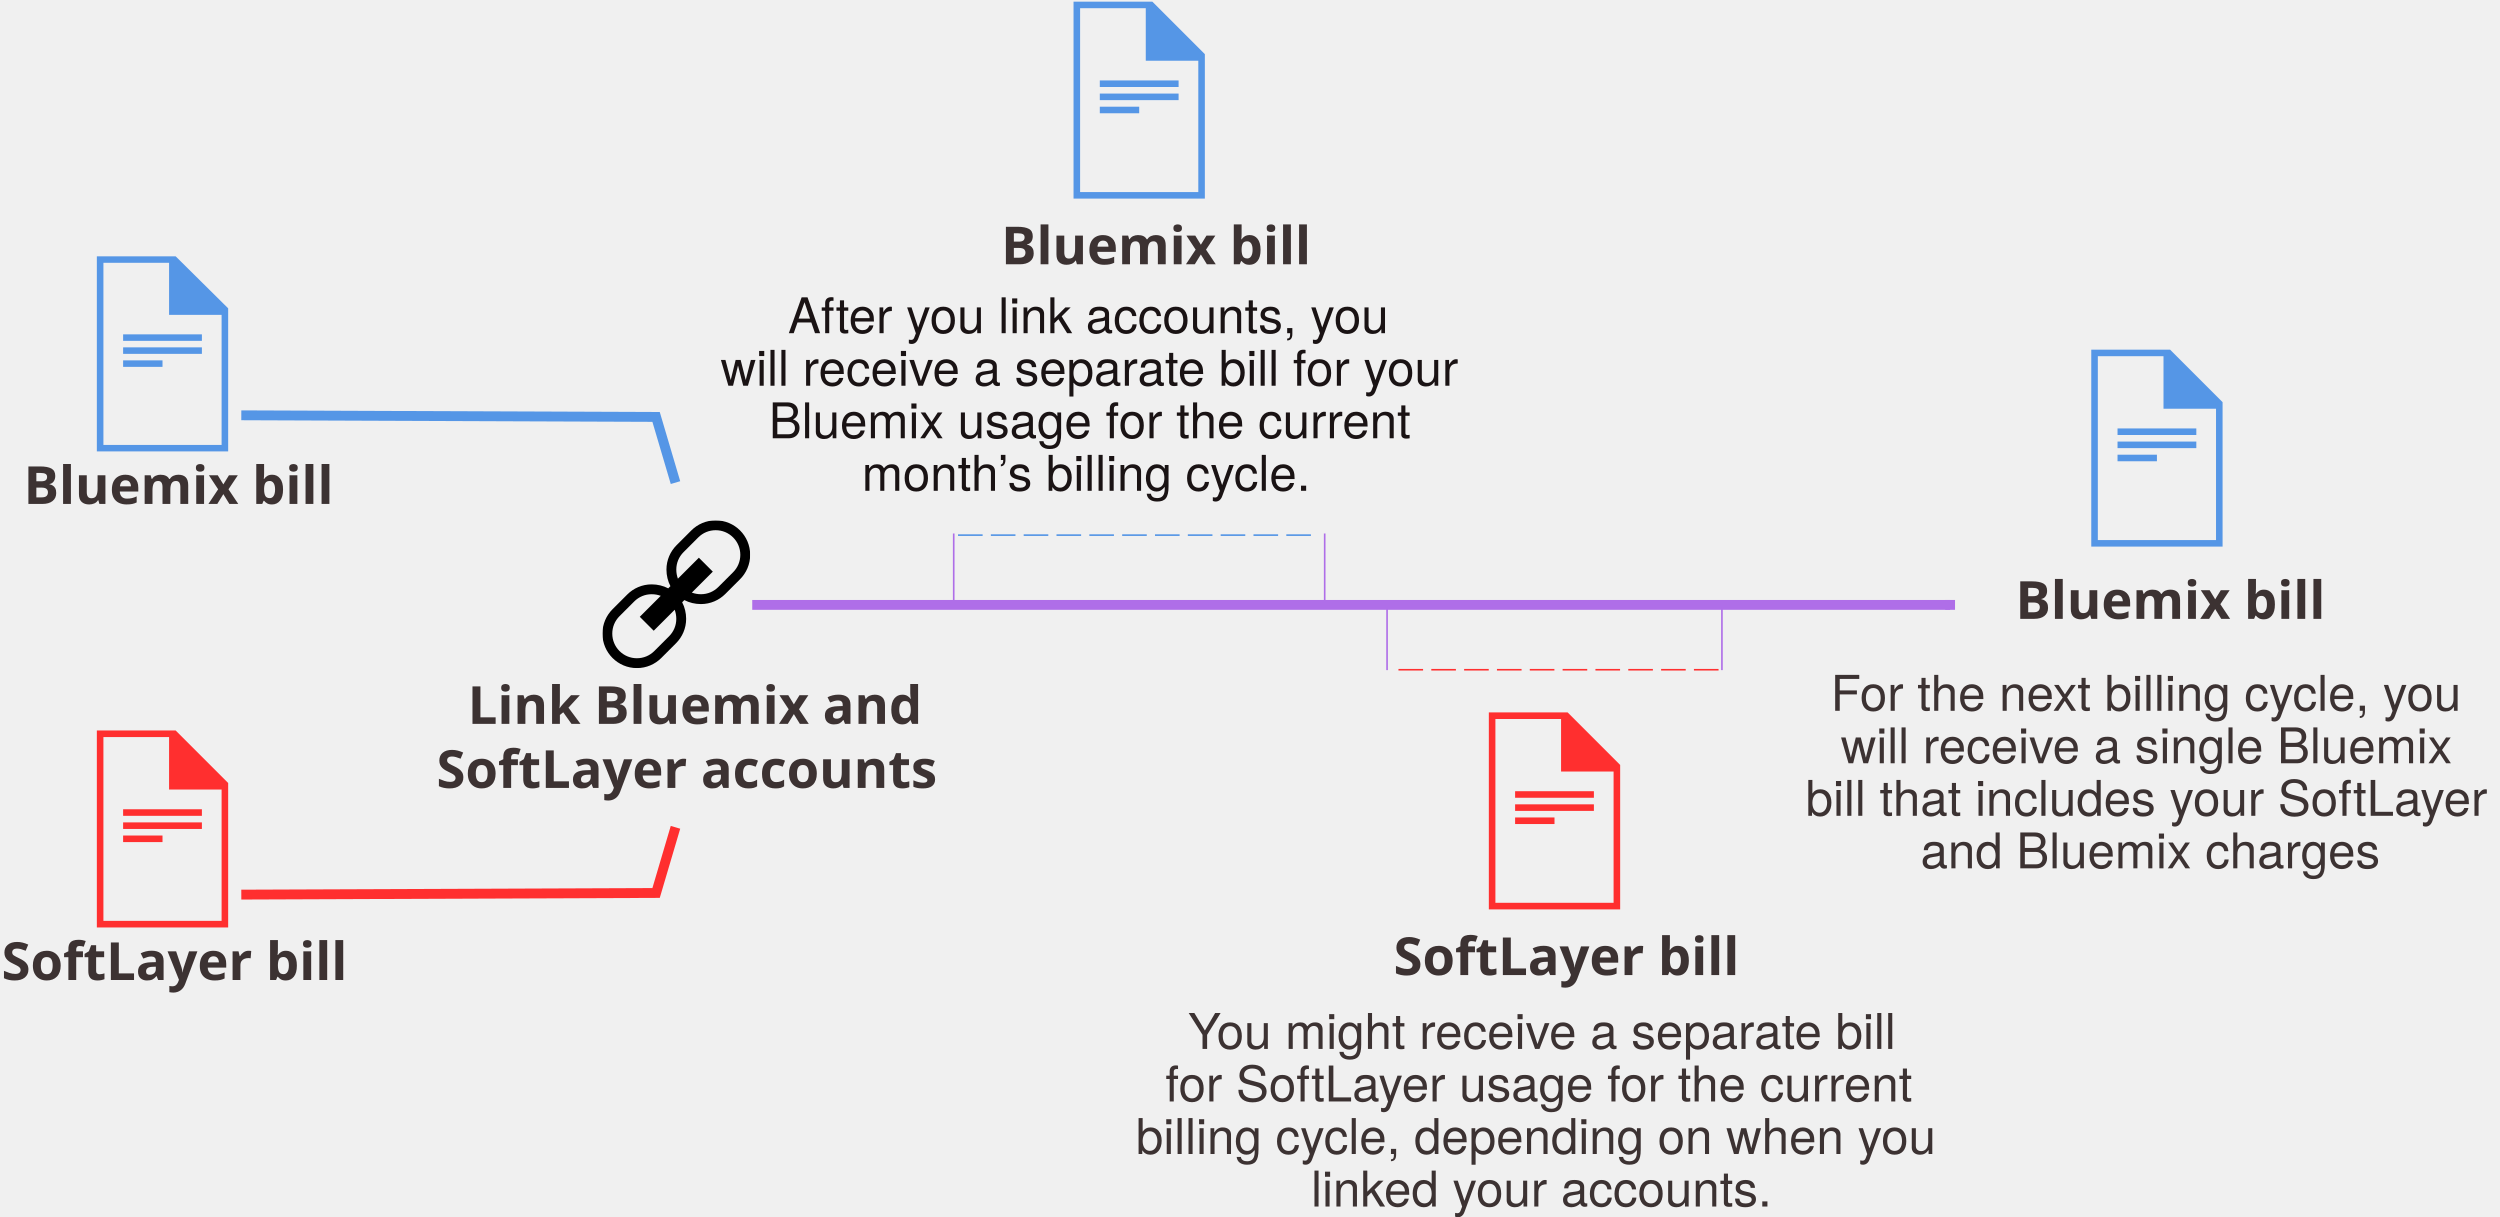
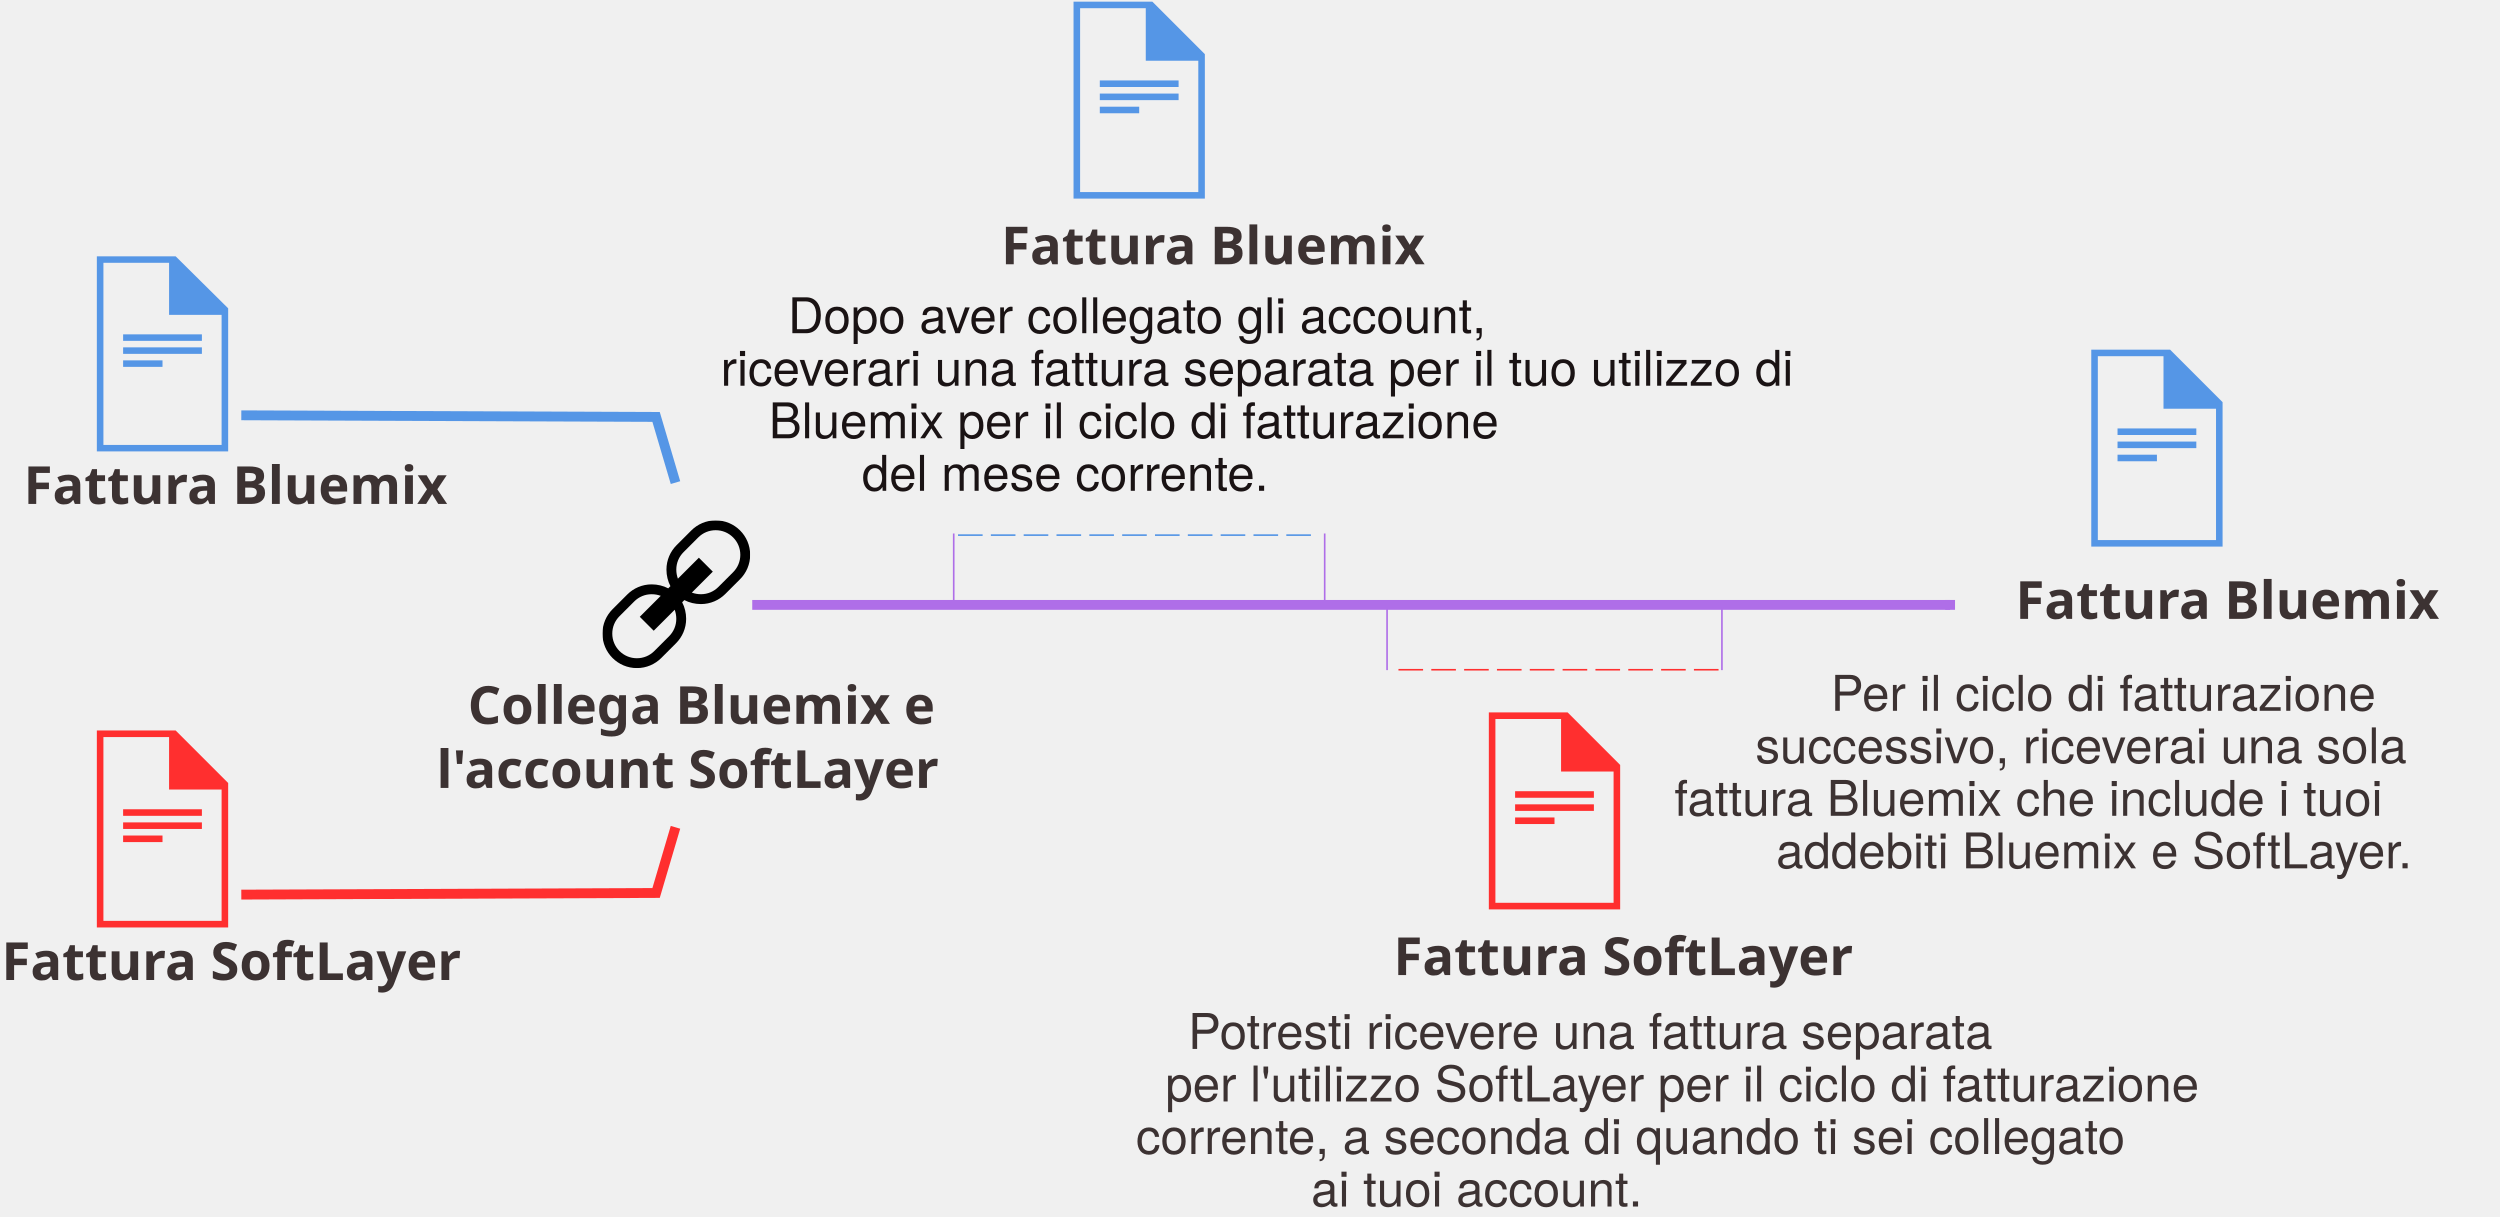
- <svg xmlns="http://www.w3.org/2000/svg" xmlns:xlink="http://www.w3.org/1999/xlink" width="1523px" height="741px" viewBox="0 0 1523 741" version="1.1">
-   <defs>
+ <svg xmlns="http://www.w3.org/2000/svg" xmlns:xlink="http://www.w3.org/1999/xlink" width="1523px" height="741px" viewBox="0 0 1523 741" version="1.1" id="svg2">
+   <defs id="defs8">
    <polygon id="path-1" points="90 0 0 0 0 90 90 90" />
  </defs>
  <g id="Page-1" stroke="none" stroke-width="1" fill="none" fill-rule="evenodd">
    <g id="BluemixSoftLayerBill">
-       <g id="Page-1">
+       <g id="g13">
        <g id="Desktop-HD">
          <polyline id="Stroke-36" stroke="#FF2F2F" stroke-width="6" points="147 545 399.684 544 411.504 504" />
          <polyline id="Stroke-38" stroke="#5596E6" stroke-width="6" points="147 253 399.684 254 411.504 294" />
-           <text id="Bluemix-bill" fill="#3C3232" font-family="HelvNeueBoldforIBM, HelvNeue Bold for IBM" font-size="32" font-weight="bold">
-             <tspan x="14.424" y="307">Bluemix bill</tspan>
+           <text id="Bluemix-bill" font-size="32" font-weight="bold" style="font-weight:bold;font-size:32px;font-family:HelvNeueBoldforIBM, 'HelvNeue Bold for IBM';fill:#3c3232">
+             <tspan x="14.424" y="307" id="tspan19">Fattura Bluemix</tspan>
          </text>
-           <text id="SoftLayer-bill" fill="#3C3232" font-family="HelvNeueBoldforIBM, HelvNeue Bold for IBM" font-size="32" font-weight="bold">
-             <tspan x="0.952" y="597">SoftLayer bill</tspan>
+           <text id="SoftLayer-bill" font-size="32" font-weight="bold" style="font-weight:bold;font-size:32px;font-family:HelvNeueBoldforIBM, 'HelvNeue Bold for IBM';fill:#3c3232">
+             <tspan x="0.952" y="597" id="tspan22">Fattura SoftLayer</tspan>
          </text>
-           <g id="Page-1" transform="translate(59, 444)" fill="#FF2F2F">
+           <g id="g24" transform="translate(59, 444)" fill="#FF2F2F">
            <path d="M0,0.999 L0,120.999 L80,120.999 L80,32.999 L48,0.999 L0,0.999 L0,0.999 Z M4,5.001 L44,5.001 L44,36.999 L76,36.999 L76,117.001 L4,117.001 L4,5.001 L4,5.001 Z" id="Fill-1" />
            <polygon id="Fill-2" points="16 53 64 53 64 49 16 49" />
            <polygon id="Fill-3" points="16 61 64 61 64 57 16 57" />
            <polygon id="Fill-4" points="16 69 40 69 40 65 16 65" />
          </g>
-           <text id="SoftLayer-bill" fill="#3C3232" font-family="HelvNeueBoldforIBM, HelvNeue Bold for IBM" font-size="32" font-weight="bold">
-             <tspan x="848.952" y="594">SoftLayer bill</tspan>
+           <text id="text30" font-size="32" font-weight="bold" style="font-weight:bold;font-size:32px;font-family:HelvNeueBoldforIBM, 'HelvNeue Bold for IBM';fill:#3c3232">
+             <tspan x="848.952" y="594" id="tspan32">Fattura SoftLayer</tspan>
          </text>
-           <g id="Page-1" transform="translate(907, 433)" fill="#FF2F2F">
-             <path d="M0,0.999 L0,120.999 L80,120.999 L80,32.999 L48,0.999 L0,0.999 L0,0.999 Z M4,5.001 L44,5.001 L44,36.999 L76,36.999 L76,117.001 L4,117.001 L4,5.001 L4,5.001 Z" id="Fill-1" />
-             <polygon id="Fill-2" points="16 53 64 53 64 49 16 49" />
-             <polygon id="Fill-3" points="16 61 64 61 64 57 16 57" />
-             <polygon id="Fill-4" points="16 69 40 69 40 65 16 65" />
+           <g id="g34" transform="translate(907, 433)" fill="#FF2F2F">
+             <path d="M0,0.999 L0,120.999 L80,120.999 L80,32.999 L48,0.999 L0,0.999 L0,0.999 Z M4,5.001 L44,5.001 L44,36.999 L76,36.999 L76,117.001 L4,117.001 L4,5.001 L4,5.001 Z" id="path36" />
+             <polygon id="polygon38" points="16 53 64 53 64 49 16 49" />
+             <polygon id="polygon40" points="16 61 64 61 64 57 16 57" />
+             <polygon id="polygon42" points="16 69 40 69 40 65 16 65" />
          </g>
-           <g id="Page-1" transform="translate(59, 156)" fill="#5596E6">
-             <path d="M0,0.142 L0,118.999 L80,118.999 L80,31.838 L48,0.142 L0,0.142 L0,0.142 Z M4,4.106 L44,4.106 L44,35.799 L76,35.799 L76,115.039 L4,115.039 L4,4.106 L4,4.106 Z" id="Fill-1" />
-             <polygon id="Fill-2" points="16 51.648 64 51.648 64 47.686 16 47.686" />
-             <polygon id="Fill-3" points="16 59.571 64 59.571 64 55.61 16 55.61" />
-             <polygon id="Fill-4" points="16 67.495 40 67.495 40 63.533 16 63.533" />
+           <g id="g44" transform="translate(59, 156)" fill="#5596E6">
+             <path d="M0,0.142 L0,118.999 L80,118.999 L80,31.838 L48,0.142 L0,0.142 L0,0.142 Z M4,4.106 L44,4.106 L44,35.799 L76,35.799 L76,115.039 L4,115.039 L4,4.106 L4,4.106 Z" id="path46" />
+             <polygon id="polygon48" points="16 51.648 64 51.648 64 47.686 16 47.686" />
+             <polygon id="polygon50" points="16 59.571 64 59.571 64 55.61 16 55.61" />
+             <polygon id="polygon52" points="16 67.495 40 67.495 40 63.533 16 63.533" />
          </g>
-           <text id="Bluemix-bill" fill="#3C3232" font-family="HelvNeueBoldforIBM, HelvNeue Bold for IBM" font-size="32" font-weight="bold">
-             <tspan x="609.924" y="161">Bluemix bill</tspan>
+           <text id="text54" font-size="32" font-weight="bold" style="font-weight:bold;font-size:32px;font-family:HelvNeueBoldforIBM, 'HelvNeue Bold for IBM';fill:#3c3232">
+             <tspan x="609.924" y="161" id="tspan56">Fattura Bluemix</tspan>
          </text>
-           <g id="Page-1" transform="translate(654, 0)" fill="#5596E6">
-             <path d="M0,0.999 L0,120.999 L80,120.999 L80,32.999 L48,0.999 L0,0.999 L0,0.999 Z M4,5.001 L44,5.001 L44,36.999 L76,36.999 L76,117.001 L4,117.001 L4,5.001 L4,5.001 Z" id="Fill-1" />
-             <polygon id="Fill-2" points="16 53 64 53 64 49 16 49" />
-             <polygon id="Fill-3" points="16 61 64 61 64 57 16 57" />
-             <polygon id="Fill-4" points="16 69 40 69 40 65 16 65" />
+           <g id="g58" transform="translate(654, 0)" fill="#5596E6">
+             <path d="M0,0.999 L0,120.999 L80,120.999 L80,32.999 L48,0.999 L0,0.999 L0,0.999 Z M4,5.001 L44,5.001 L44,36.999 L76,36.999 L76,117.001 L4,117.001 L4,5.001 L4,5.001 Z" id="path60" />
+             <polygon id="polygon62" points="16 53 64 53 64 49 16 49" />
+             <polygon id="polygon64" points="16 61 64 61 64 57 16 57" />
+             <polygon id="polygon66" points="16 69 40 69 40 65 16 65" />
          </g>
-           <g id="Page-1" transform="translate(1274, 212)" fill="#5596E6">
-             <path d="M0,0.999 L0,120.999 L80,120.999 L80,32.999 L48,0.999 L0,0.999 L0,0.999 Z M4,5.001 L44,5.001 L44,36.999 L76,36.999 L76,117.001 L4,117.001 L4,5.001 L4,5.001 Z" id="Fill-1" />
-             <polygon id="Fill-2" points="16 53 64 53 64 49 16 49" />
-             <polygon id="Fill-3" points="16 61 64 61 64 57 16 57" />
-             <polygon id="Fill-4" points="16 69 40 69 40 65 16 65" />
+           <g id="g68" transform="translate(1274, 212)" fill="#5596E6">
+             <path d="M0,0.999 L0,120.999 L80,120.999 L80,32.999 L48,0.999 L0,0.999 L0,0.999 Z M4,5.001 L44,5.001 L44,36.999 L76,36.999 L76,117.001 L4,117.001 L4,5.001 L4,5.001 Z" id="path70" />
+             <polygon id="polygon72" points="16 53 64 53 64 49 16 49" />
+             <polygon id="polygon74" points="16 61 64 61 64 57 16 57" />
+             <polygon id="polygon76" points="16 69 40 69 40 65 16 65" />
          </g>
-           <g id="Page-1" transform="translate(367, 317)">
+           <g id="g78" transform="translate(367, 317)">
            <g id="Fill-1-Clipped">
              <mask id="mask-2" fill="white">
-                 <use xlink:href="#path-1" />
+                 <use xlink:href="#path-1" id="use82" />
              </mask>
-               <g id="path-1" />
-               <path d="M79.606,31.606 L70.606,40.606 C67.773,43.44 64.006,45 60,45 C58.072,45 56.197,44.652 54.465,44.02 L67.243,31.243 L58.758,22.758 L45.979,35.535 C45.348,33.804 45,31.929 45,30 C45,25.993 46.56,22.227 49.393,19.393 L58.393,10.393 C61.227,7.56 64.993,6 69,6 C73.006,6 76.773,7.56 79.606,10.393 C82.44,13.227 84,16.993 84,21 C84,25.006 82.44,28.773 79.606,31.606 M45,60 C45,64.006 43.44,67.773 40.606,70.606 L31.606,79.606 C28.773,82.44 25.006,84 21,84 C16.993,84 13.227,82.44 10.393,79.606 C7.56,76.773 6,73.006 6,69 C6,64.993 7.56,61.227 10.393,58.393 L19.393,49.393 C22.227,46.56 25.993,45 30,45 C31.929,45 33.804,45.348 35.535,45.979 L22.758,58.758 L31.243,67.243 L44.02,54.465 C44.652,56.197 45,58.072 45,60 M83.85,6.151 C80.049,2.352 74.799,-0 69,-0 C63.201,-0 57.951,2.352 54.151,6.151 L45.151,15.151 C41.352,18.951 39,24.201 39,30 C39,33.616 39.858,37.077 41.422,40.092 L40.092,41.422 C37.078,39.858 33.616,39 30,39 C24.201,39 18.951,41.352 15.151,45.151 L6.151,54.151 C2.352,57.951 -0,63.201 -0,69 C-0,74.799 2.352,80.049 6.151,83.85 C9.951,87.649 15.201,90 21,90 C26.799,90 32.049,87.649 35.85,83.85 L44.85,74.85 C48.649,71.049 51,65.799 51,60 C51,56.383 50.143,52.923 48.577,49.908 L49.908,48.577 C52.923,50.143 56.383,51 60,51 C65.799,51 71.049,48.649 74.85,44.85 L83.85,35.85 C87.649,32.049 90,26.799 90,21 C90,15.201 87.649,9.951 83.85,6.151" id="Fill-1" fill="#000000" mask="url(#mask-2)" />
+               <g id="g84" />
+               <path d="M79.606,31.606 L70.606,40.606 C67.773,43.44 64.006,45 60,45 C58.072,45 56.197,44.652 54.465,44.02 L67.243,31.243 L58.758,22.758 L45.979,35.535 C45.348,33.804 45,31.929 45,30 C45,25.993 46.56,22.227 49.393,19.393 L58.393,10.393 C61.227,7.56 64.993,6 69,6 C73.006,6 76.773,7.56 79.606,10.393 C82.44,13.227 84,16.993 84,21 C84,25.006 82.44,28.773 79.606,31.606 M45,60 C45,64.006 43.44,67.773 40.606,70.606 L31.606,79.606 C28.773,82.44 25.006,84 21,84 C16.993,84 13.227,82.44 10.393,79.606 C7.56,76.773 6,73.006 6,69 C6,64.993 7.56,61.227 10.393,58.393 L19.393,49.393 C22.227,46.56 25.993,45 30,45 C31.929,45 33.804,45.348 35.535,45.979 L22.758,58.758 L31.243,67.243 L44.02,54.465 C44.652,56.197 45,58.072 45,60 M83.85,6.151 C80.049,2.352 74.799,-0 69,-0 C63.201,-0 57.951,2.352 54.151,6.151 L45.151,15.151 C41.352,18.951 39,24.201 39,30 C39,33.616 39.858,37.077 41.422,40.092 L40.092,41.422 C37.078,39.858 33.616,39 30,39 C24.201,39 18.951,41.352 15.151,45.151 L6.151,54.151 C2.352,57.951 -0,63.201 -0,69 C-0,74.799 2.352,80.049 6.151,83.85 C9.951,87.649 15.201,90 21,90 C26.799,90 32.049,87.649 35.85,83.85 L44.85,74.85 C48.649,71.049 51,65.799 51,60 C51,56.383 50.143,52.923 48.577,49.908 L49.908,48.577 C52.923,50.143 56.383,51 60,51 C65.799,51 71.049,48.649 74.85,44.85 L83.85,35.85 C87.649,32.049 90,26.799 90,21 C90,15.201 87.649,9.951 83.85,6.151" id="path86" fill="#000000" mask="url(#mask-2)" />
            </g>
          </g>
-           <text id="Link-Bluemix-and" fill="#3C3232" font-family="HelvNeueBoldforIBM, HelvNeue Bold for IBM" font-size="32" font-weight="bold">
-             <tspan x="284.956" y="441">Link Bluemix and</tspan>
+           <text id="Link-Bluemix-and" font-size="32" font-weight="bold" style="font-weight:bold;font-size:32px;font-family:HelvNeueBoldforIBM, 'HelvNeue Bold for IBM';fill:#3c3232">
+             <tspan x="284.956" y="441" id="tspan89">Collega Bluemix e</tspan>
          </text>
-           <text id="SoftLayer-accounts" fill="#3C3232" font-family="HelvNeueBoldforIBM, HelvNeue Bold for IBM" font-size="32" font-weight="bold">
-             <tspan x="265.916" y="480">SoftLayer accounts</tspan>
+           <text id="SoftLayer-accounts" font-size="32" font-weight="bold" style="font-weight:bold;font-size:32px;font-family:HelvNeueBoldforIBM, 'HelvNeue Bold for IBM';fill:#3c3232">
+             <tspan x="265.916" y="480" id="tspan92">l'account SoftLayer</tspan>
          </text>
-           <text id="For-the-next-billing-cycle,-you" fill="#3C3232" font-family="HelveticaNeue, Helvetica Neue" font-size="30" font-weight="normal">
-             <tspan x="1115.285" y="433">For the next billing cycle, you</tspan>
+           <text id="For-the-next-billing-cycle,-you" font-size="30" font-weight="normal" style="font-weight:normal;font-size:30px;font-family:HelveticaNeue, 'Helvetica Neue';fill:#3c3232">
+             <tspan x="1115.285" y="433" id="tspan95">Per il ciclo di fatturazione</tspan>
          </text>
-           <text id="will-receive-a-singl" fill="#3C3232" font-family="HelveticaNeue, Helvetica Neue" font-size="30" font-weight="normal">
-             <tspan x="1121.395" y="465">will receive a single Bluemix </tspan>
+           <text id="will-receive-a-singl" font-size="30" font-weight="normal" style="font-weight:normal;font-size:30px;font-family:HelveticaNeue, 'Helvetica Neue';fill:#3c3232" x="-52">
+             <tspan x="1069.395" y="465" id="tspan98">successivo, riceverai una sola</tspan>
          </text>
-           <text id="bill-that-includes-your-SoftLayer" fill="#3C3232" font-family="HelveticaNeue, Helvetica Neue" font-size="30" font-weight="normal">
-             <tspan x="1100" y="497">bill that includes your SoftLayer</tspan>
+           <text id="bill-that-includes-your-SoftLayer" font-size="30" font-weight="normal" style="font-weight:normal;font-size:30px;font-family:HelveticaNeue, 'Helvetica Neue';fill:#3c3232" x="-80">
+             <tspan x="1020" y="497" id="tspan101">fattura Bluemix che include i tuoi</tspan>
          </text>
-           <text id="and-Bluemix-charges" fill="#3C3232" font-family="HelveticaNeue, Helvetica Neue" font-size="30" font-weight="normal">
-             <tspan x="1170.005" y="529">and Bluemix charges</tspan>
+           <text id="and-Bluemix-charges" font-size="30" font-weight="normal" style="font-weight:normal;font-size:30px;font-family:HelveticaNeue, 'Helvetica Neue';fill:#3c3232" x="-88">
+             <tspan x="1082.005" y="529" id="tspan104">addebiti Bluemix e SoftLayer.</tspan>
          </text>
-           <text id="Bluemix-bill" fill="#3C3232" font-family="HelvNeueBoldforIBM, HelvNeue Bold for IBM" font-size="32" font-weight="bold">
-             <tspan x="1227.864" y="377">Bluemix bill</tspan>
+           <text id="text106" font-size="32" font-weight="bold" style="font-weight:bold;font-size:32px;font-family:HelvNeueBoldforIBM, 'HelvNeue Bold for IBM';fill:#3c3232">
+             <tspan x="1227.864" y="377" id="tspan108">Fattura Bluemix</tspan>
          </text>
          <g id="Group" transform="translate(823.5, 368.5) scale(1, -1) translate(-823.5, -368.5) translate(458, 365)" stroke="#AF6EE8" stroke-width="6">
            <path d="M0.26,3.5 L730,3.5" id="Line" />
            <path d="M730,0.5 L730,6.5" id="Line-decoration-1" />
          </g>
-           <text id="After-you-link-accounts,-you" fill="#1A1314" font-family="HelveticaNeue, Helvetica Neue" font-size="30" font-weight="normal">
-             <tspan x="480.04" y="203">After you link accounts, you</tspan>
+           <text id="After-you-link-accounts,-you" font-size="30" font-weight="normal" style="font-weight:normal;font-size:30px;font-family:HelveticaNeue, 'Helvetica Neue';fill:#1a1314">
+             <tspan x="480.04" y="203" id="tspan114">Dopo aver collegato gli account,</tspan>
          </text>
-           <text id="will-receive-a-separate-bill-for-your" fill="#1A1314" font-family="HelveticaNeue, Helvetica Neue" font-size="30" font-weight="normal">
-             <tspan x="439" y="235">will receive a separate bill for your</tspan>
+           <text id="will-receive-a-separate-bill-for-your" font-size="30" font-weight="normal" style="font-weight:normal;font-size:30px;font-family:HelveticaNeue, 'Helvetica Neue';fill:#1a1314">
+             <tspan x="439" y="235" id="tspan117">riceverari una fattura separata per il tuo utilizzo di</tspan>
          </text>
-           <text id="Bluemix-usage-for-the-current" fill="#1A1314" font-family="HelveticaNeue, Helvetica Neue" font-size="30" font-weight="normal">
-             <tspan x="468.385" y="267">Bluemix usage for the current</tspan>
+           <text id="Bluemix-usage-for-the-current" font-size="30" font-weight="normal" style="font-weight:normal;font-size:30px;font-family:HelveticaNeue, 'Helvetica Neue';fill:#1a1314">
+             <tspan x="468.385" y="267" id="tspan120">Bluemix per il ciclo di fatturazione</tspan>
          </text>
-           <text id="month’s-billing-cycle." fill="#1A1314" font-family="HelveticaNeue, Helvetica Neue" font-size="30" font-weight="normal">
-             <tspan x="525.04" y="299">month’s billing cycle.</tspan>
+           <text id="month’s-billing-cycle." font-size="30" font-weight="normal" style="font-weight:normal;font-size:30px;font-family:HelveticaNeue, 'Helvetica Neue';fill:#1a1314">
+             <tspan x="525.04" y="299" id="tspan123">del mese corrente.</tspan>
          </text>
-           <text id="You-might-receive-a-separate-bill" fill="#3C3232" font-family="HelveticaNeue, Helvetica Neue" font-size="30" font-weight="normal">
-             <tspan x="723.77" y="639">You might receive a separate bill</tspan>
+           <text id="You-might-receive-a-separate-bill" font-size="30" font-weight="normal" style="font-weight:normal;font-size:30px;font-family:HelveticaNeue, 'Helvetica Neue';fill:#3c3232">
+             <tspan x="723.77" y="639" id="tspan126">Potresti ricevere una fattura separata</tspan>
          </text>
-           <text id="for-SoftLayer-usage-for-the-current" fill="#3C3232" font-family="HelveticaNeue, Helvetica Neue" font-size="30" font-weight="normal">
-             <tspan x="709.93" y="671">for SoftLayer usage for the current</tspan>
+           <text id="for-SoftLayer-usage-for-the-current" font-size="30" font-weight="normal" style="font-weight:normal;font-size:30px;font-family:HelveticaNeue, 'Helvetica Neue';fill:#3c3232">
+             <tspan x="709.93" y="671" id="tspan129">per l'utilizzo SoftLayer per il ciclo di fatturazione</tspan>
          </text>
-           <text id="billing-cycle,-depending-on-when-you" fill="#3C3232" font-family="HelveticaNeue, Helvetica Neue" font-size="30" font-weight="normal">
-             <tspan x="692" y="703">billing cycle, depending on when you</tspan>
+           <text id="billing-cycle,-depending-on-when-you" font-size="30" font-weight="normal" style="font-weight:normal;font-size:30px;font-family:HelveticaNeue, 'Helvetica Neue';fill:#3c3232">
+             <tspan x="692" y="703" id="tspan132">corrente, a seconda di quando ti sei collegato</tspan>
          </text>
-           <text id="linked-your-accounts." fill="#3C3232" font-family="HelveticaNeue, Helvetica Neue" font-size="30" font-weight="normal">
-             <tspan x="798.73" y="735">linked your accounts.</tspan>
+           <text id="linked-your-accounts." font-size="30" font-weight="normal" style="font-weight:normal;font-size:30px;font-family:HelveticaNeue, 'Helvetica Neue';fill:#3c3232">
+             <tspan x="798.73" y="735" id="tspan135">ai tuoi account.</tspan>
          </text>
          <g id="Group-2" transform="translate(581, 325)">
-             <path d="M2.62,0 L220.515,0" id="Line" stroke="#5596E6" stroke-dasharray="15,5" transform="translate(111.5677, 0.5) scale(1, -1) translate(-111.5677, -0.5) " />
-             <path d="M0,0 L0,41" id="Line" stroke="#AF6EE8" transform="translate(0.5, 20.5) scale(1, -1) translate(-0.5, -20.5) " />
+             <path d="M2.62,0 L220.515,0" id="path138" stroke="#5596E6" stroke-dasharray="15,5" transform="translate(111.5677, 0.5) scale(1, -1) translate(-111.5677, -0.5) " />
+             <path d="M0,0 L0,41" id="path140" stroke="#AF6EE8" transform="translate(0.5, 20.5) scale(1, -1) translate(-0.5, -20.5) " />
            <path d="M226,0 L226,41" id="Line-Copy" stroke="#AF6EE8" transform="translate(226.5, 20.5) scale(1, -1) translate(-226.5, -20.5) " />
          </g>
-           <g id="Group-2" transform="translate(946.5, 388.5) rotate(180) translate(-946.5, -388.5) translate(844, 368)">
-             <path d="M2.058,0 L198.164,0" id="Line" stroke="#FF2F2F" stroke-dasharray="15,5" transform="translate(100.1109, 0.5) scale(1, -1) translate(-100.1109, -0.5) " />
-             <path d="M0,0.774 L0,41" id="Line" stroke="#AF6EE8" transform="translate(0.5, 20.8871) scale(1, -1) translate(-0.5, -20.8871) " />
-             <path d="M204,0.774 L204,41" id="Line-Copy" stroke="#AF6EE8" transform="translate(204.5, 20.8871) scale(1, -1) translate(-204.5, -20.8871) " />
+           <g id="g143" transform="translate(946.5, 388.5) rotate(180) translate(-946.5, -388.5) translate(844, 368)">
+             <path d="M2.058,0 L198.164,0" id="path145" stroke="#FF2F2F" stroke-dasharray="15,5" transform="translate(100.1109, 0.5) scale(1, -1) translate(-100.1109, -0.5) " />
+             <path d="M0,0.774 L0,41" id="path147" stroke="#AF6EE8" transform="translate(0.5, 20.8871) scale(1, -1) translate(-0.5, -20.8871) " />
+             <path d="M204,0.774 L204,41" id="path149" stroke="#AF6EE8" transform="translate(204.5, 20.8871) scale(1, -1) translate(-204.5, -20.8871) " />
          </g>
        </g>
      </g>
    </g>
  </g>
</svg>
